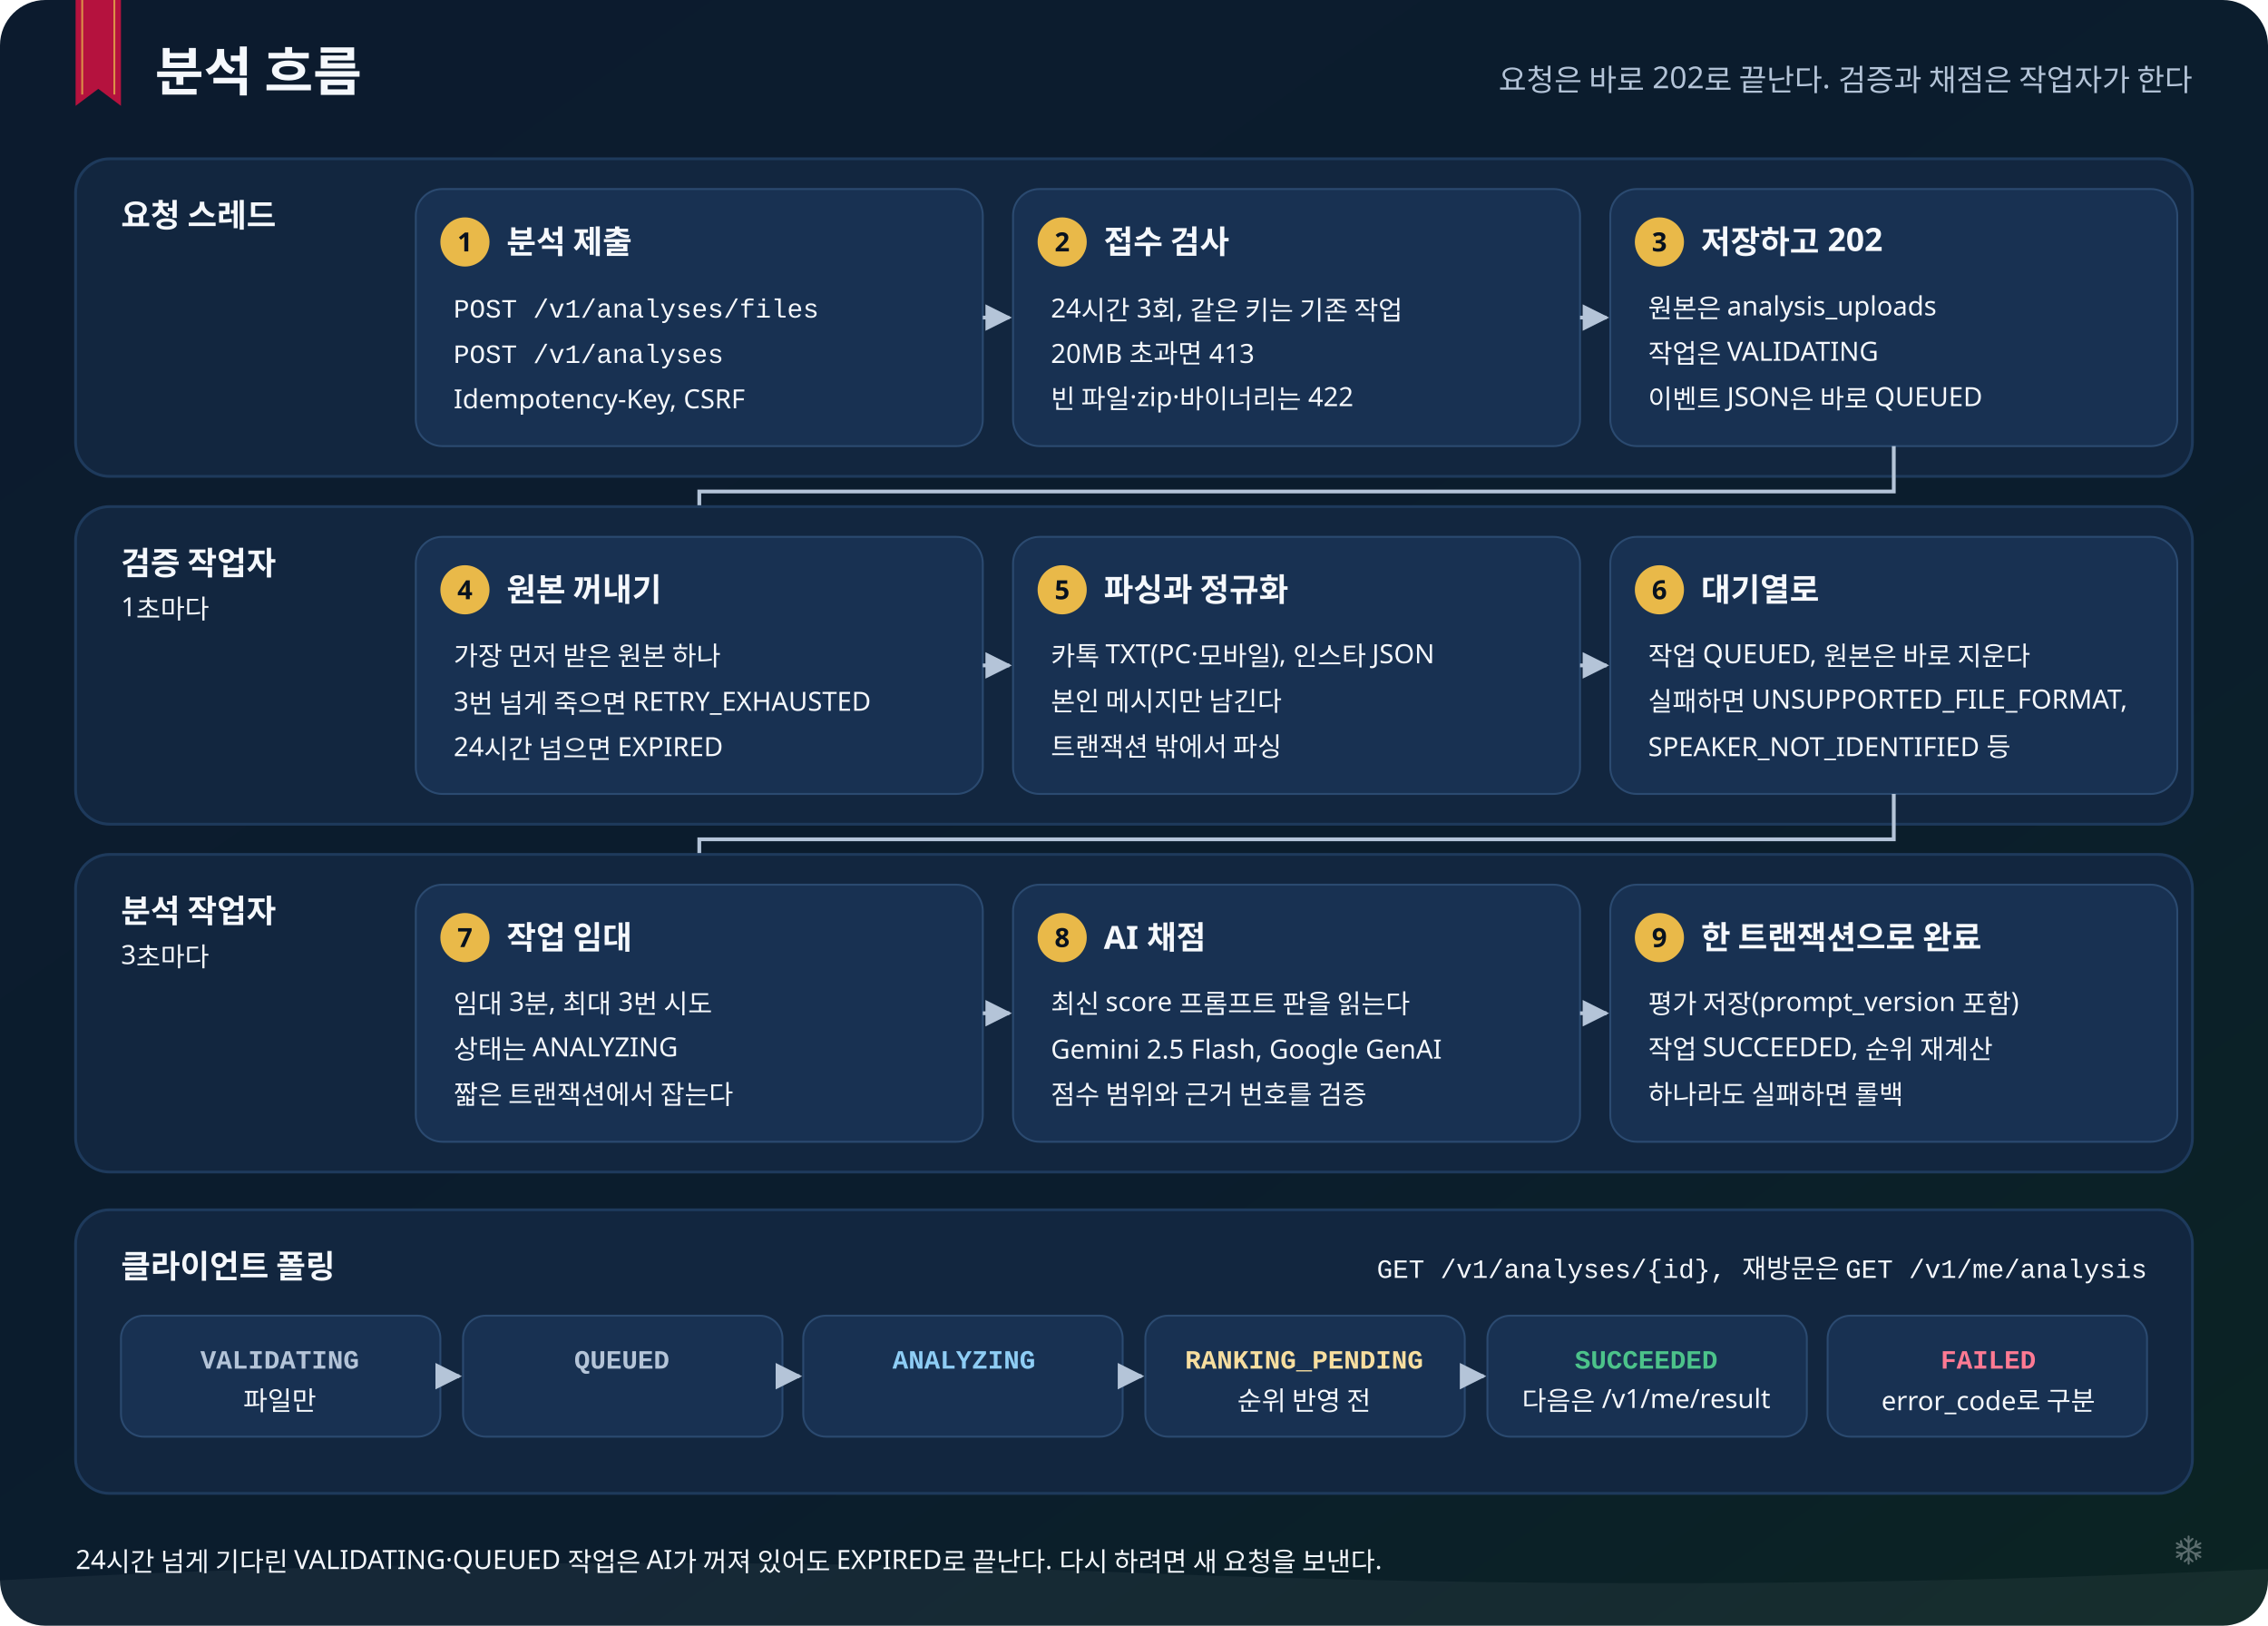
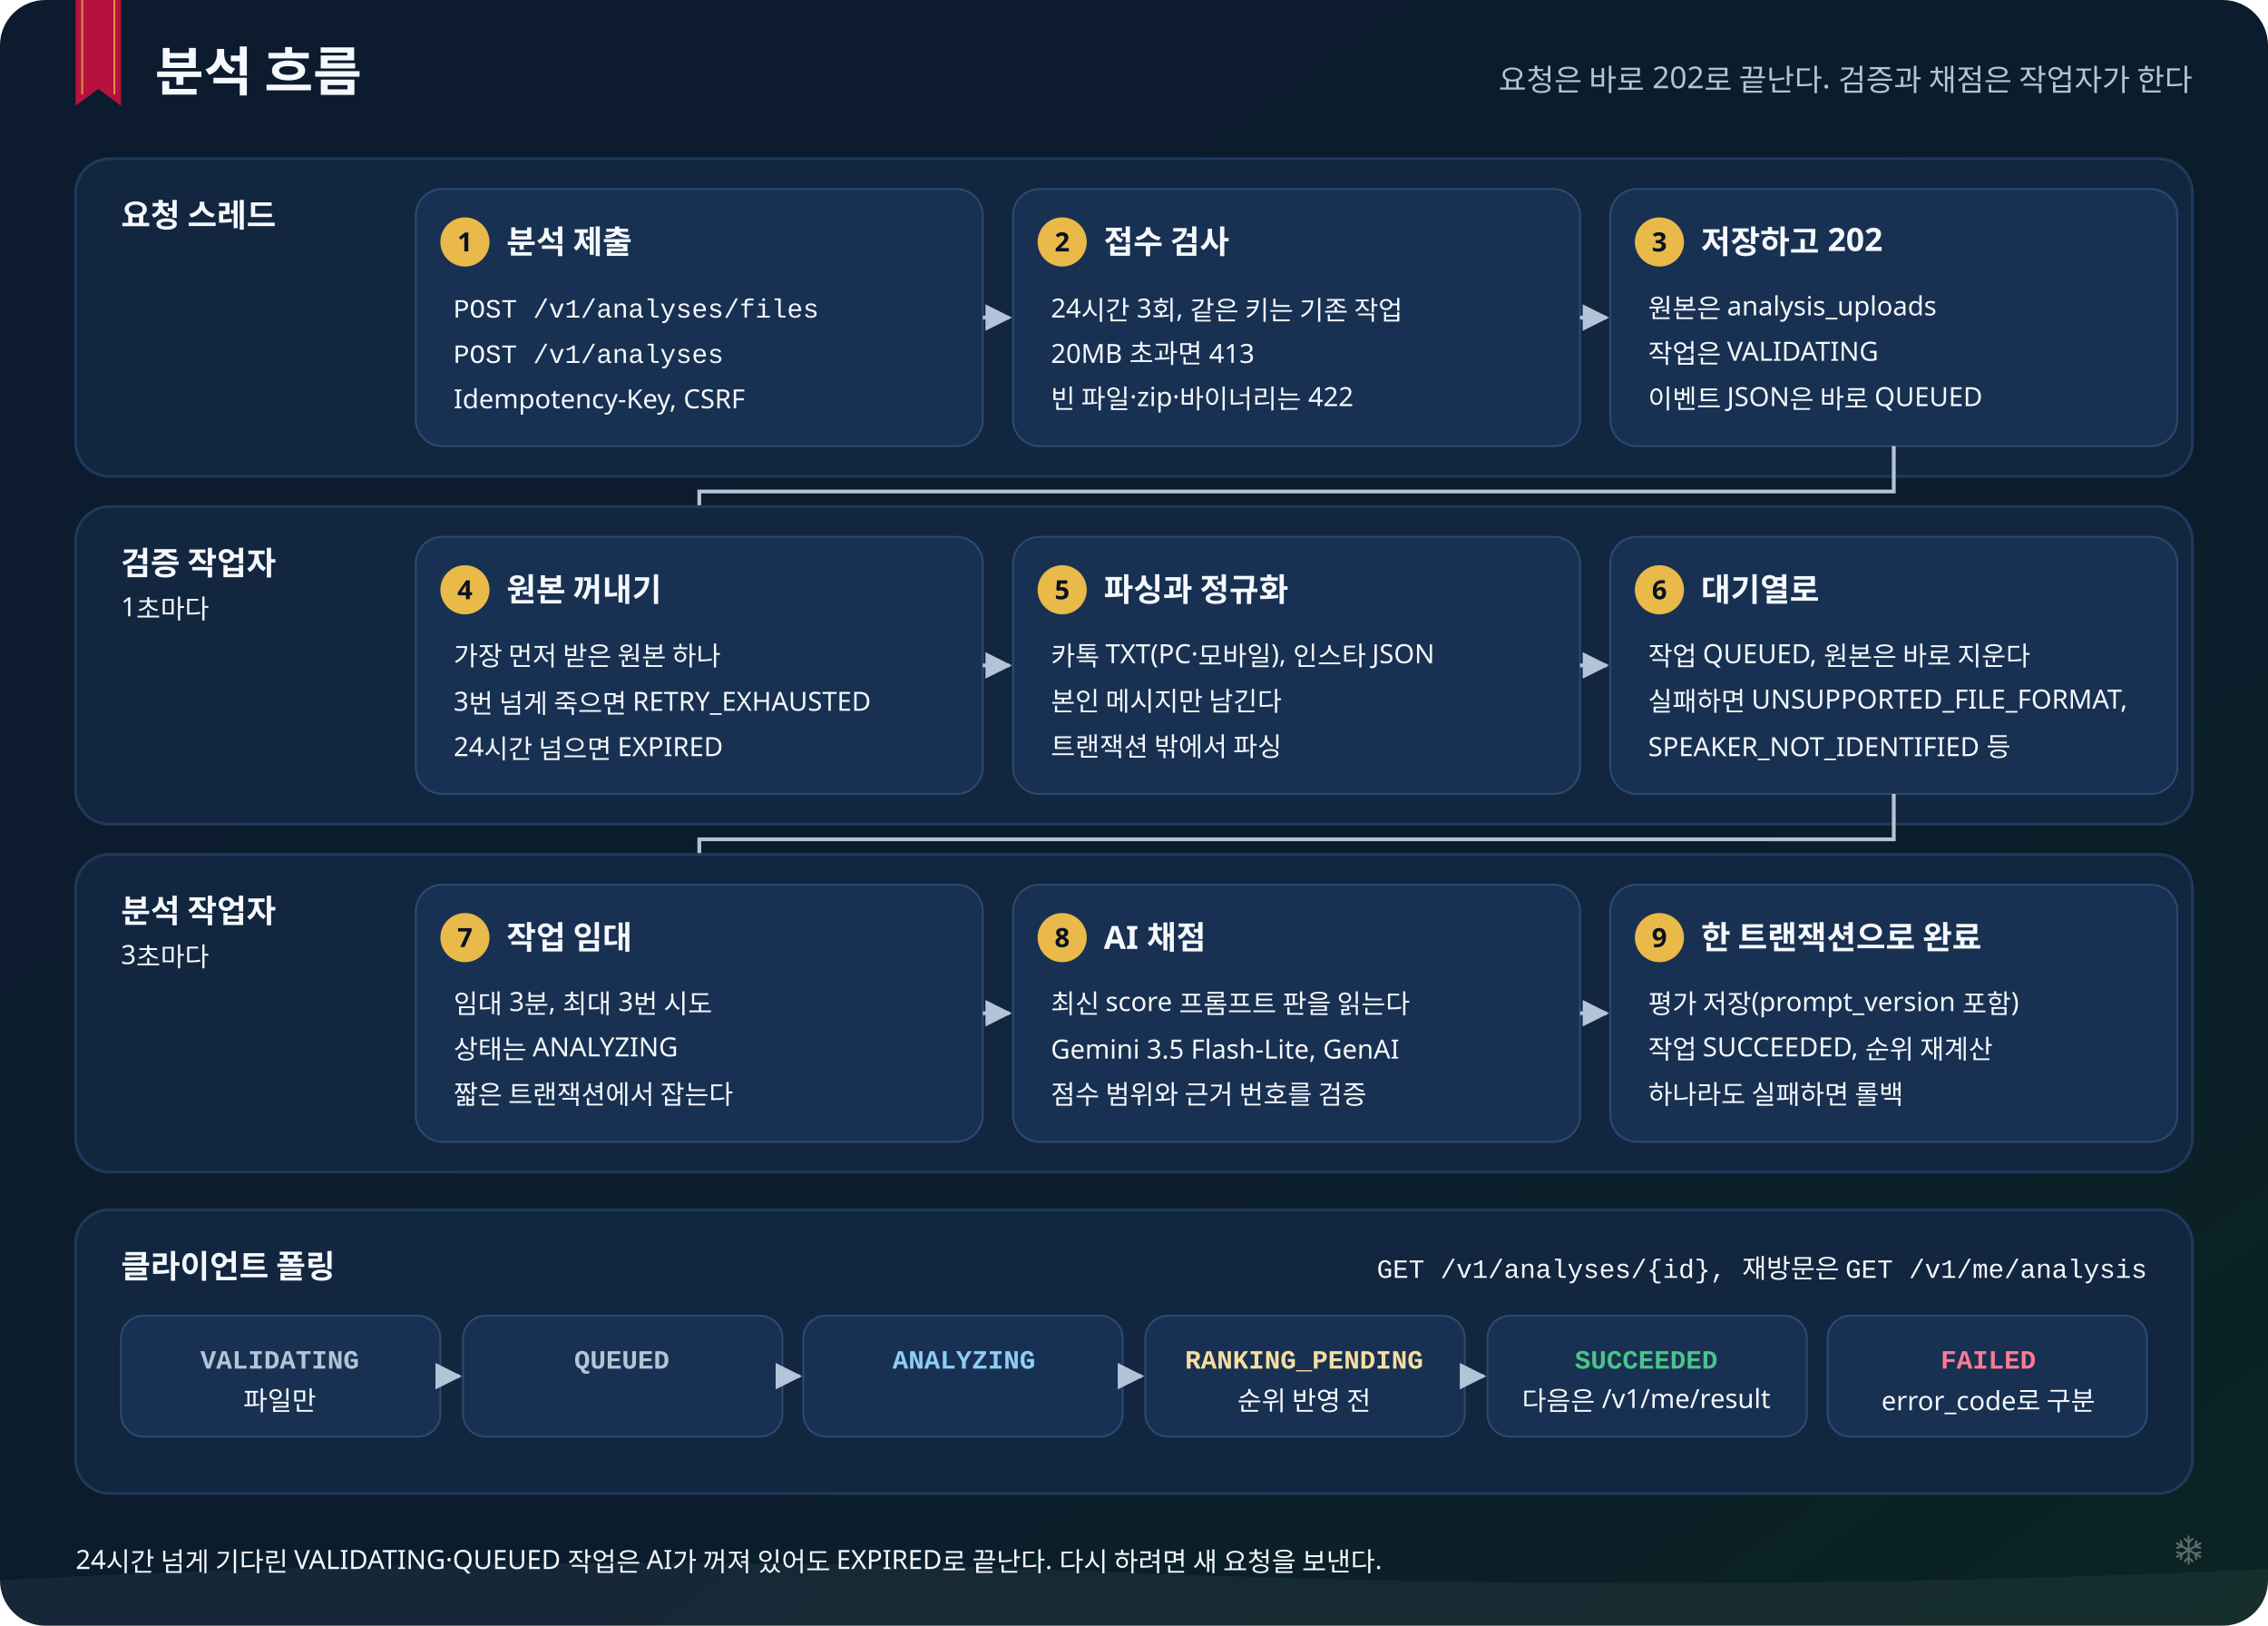
- <svg xmlns="http://www.w3.org/2000/svg" xmlns:xlink="http://www.w3.org/1999/xlink" viewBox="0 0 1200 860" width="1200" height="860" role="img" aria-label="분석 흐름: 1 분석 제출, 2 접수 검사, 3 저장하고 202, 4 원본 꺼내기, 5 파싱과 정규화, 6 대기열로, 7 작업 임대, 8 최신 프롬프트 판으로 Gemini 2.5 Flash 채점, 9 평가 저장과 순위 재계산을 한 트랜잭션으로. 클라이언트는 VALIDATING부터 SUCCEEDED까지 폴링한다">
+ <svg xmlns="http://www.w3.org/2000/svg" xmlns:xlink="http://www.w3.org/1999/xlink" viewBox="0 0 1200 860" width="1200" height="860" role="img" aria-label="분석 흐름: 1 분석 제출, 2 접수 검사, 3 저장하고 202, 4 원본 꺼내기, 5 파싱과 정규화, 6 대기열로, 7 작업 임대, 8 최신 프롬프트 판으로 Gemini 3.5 Flash-Lite 채점, 9 평가 저장과 순위 재계산을 한 트랜잭션으로. 클라이언트는 VALIDATING부터 SUCCEEDED까지 폴링한다">
  <defs>
    <linearGradient id="bg" x1="0" y1="0" x2="1" y2="1">
      <stop offset="0" stop-color="#0C1B2E" />
      <stop offset="0.62" stop-color="#0B1D2D" />
      <stop offset="1" stop-color="#0B2422" />
    </linearGradient>
    <marker id="arr" viewBox="0 0 10 10" refX="9" refY="5" markerWidth="7" markerHeight="7" orient="auto">
      <path d="M0,0 L10,5 L0,10 z" fill="#B4C4D8" />
    </marker>
    <marker id="arrLater" viewBox="0 0 10 10" refX="9" refY="5" markerWidth="7" markerHeight="7" orient="auto">
      <path d="M0,0 L10,5 L0,10 z" fill="#8DA3BE" />
    </marker>
    <symbol id="flake" viewBox="-10 -10 20 20" overflow="visible">
      <g fill="none" stroke-width="1.3" stroke-linecap="round">
        <g transform="rotate(0)">
          <path d="M0,-9 V9" />
          <path d="M-2.6,-7.4 L0,-5 L2.6,-7.4" />
          <path d="M-2.6,7.4 L0,5 L2.6,7.4" />
        </g>
        <g transform="rotate(60)">
          <path d="M0,-9 V9" />
          <path d="M-2.6,-7.4 L0,-5 L2.6,-7.4" />
          <path d="M-2.6,7.4 L0,5 L2.6,7.4" />
        </g>
        <g transform="rotate(120)">
          <path d="M0,-9 V9" />
          <path d="M-2.6,-7.4 L0,-5 L2.6,-7.4" />
          <path d="M-2.6,7.4 L0,5 L2.6,7.4" />
        </g>
      </g>
    </symbol>
    <style>
      text { font-family: 'Pretendard', 'Apple SD Gothic Neo', 'Malgun Gothic', 'Noto Sans KR', 'Segoe UI', system-ui, sans-serif; }
      text:not([fill]) { fill: #F5F8FC; }
      .card { fill: #12263F; stroke: #1E3A5C; stroke-width: 1.5; }
      .inner { fill: #183152; stroke: #2B4A70; stroke-width: 1; }
      .ghost { fill: #0C1B2E; stroke: #8DA3BE; stroke-width: 1.5; stroke-dasharray: 6 5; }
      .dev { fill: #0E3328; stroke: #134236; stroke-width: 1.5; }
      .h { font-size: 17px; font-weight: 700; }
      .s { font-size: 14px; fill: #B4C4D8; }
      .code { font-family: ui-monospace, 'SF Mono', 'D2Coding', Consolas, 'Liberation Mono', monospace; font-size: 14px; fill: #8ECDF5; }
      .line { stroke: #B4C4D8; stroke-width: 2; fill: none; }
      .later { stroke: #8DA3BE; stroke-width: 2; fill: none; stroke-dasharray: 6 5; }
      
    </style>
  </defs>
  <rect width="1200" height="860" rx="24" fill="url(#bg)" />
  <path d="M0,836 Q300,820 600,832 T1200,830 V836 A24,24 0 0 1 1176,860 H24 A24,24 0 0 1 0,836 z" fill="#F5F8FC" opacity="0.05" />
  <g fill="#F5F8FC">
    <circle cx="370" cy="566" r="1.5" opacity="0.46" />
    <circle cx="291" cy="200" r="0.9" opacity="0.31" />
    <circle cx="883" cy="119" r="1.3" opacity="0.3" />
    <circle cx="408" cy="362" r="1.6" opacity="0.4" />
    <circle cx="106" cy="236" r="0.9" opacity="0.47" />
    <circle cx="965" cy="664" r="1.6" opacity="0.44" />
  </g>
  <path d="M40,0 H64 V56 L52,47 L40,56 z" fill="#B5123E" />
  <path d="M43.5,0 V50 M60.5,0 V50" stroke="#E9B949" stroke-width="1" opacity="0.75" />
  <text x="82" y="48" font-size="28" font-weight="800">분석 흐름</text>
  <text x="1160" y="48" text-anchor="end" font-size="16" fill="#B4C4D8">요청은 바로 202로 끝난다. 검증과 채점은 작업자가 한다</text>
  <use href="#flake" xlink:href="#flake" x="1150" y="812" width="16" height="16" stroke="#F5F8FC" opacity="0.35" />
  <rect class="card" x="40" y="84" width="1120" height="168" rx="18" />
  <text x="64" y="120" class="h">요청 스레드</text>
  <rect class="inner" x="220" y="100" width="300" height="136" rx="14" />
  <circle cx="246" cy="128" r="13" fill="#E9B949" />
  <text x="246" y="133" text-anchor="middle" font-size="14" font-weight="800" fill="#08121F">1</text>
  <text x="268" y="134" class="h">분석 제출</text>
  <text x="240" y="168" class="code">POST /v1/analyses/files</text>
  <text x="240" y="192" class="code">POST /v1/analyses</text>
  <text x="240" y="216" class="s">Idempotency-Key, CSRF</text>
  <path class="line" d="M520,168 H534" marker-end="url(#arr)" />
  <rect class="inner" x="536" y="100" width="300" height="136" rx="14" />
  <circle cx="562" cy="128" r="13" fill="#E9B949" />
  <text x="562" y="133" text-anchor="middle" font-size="14" font-weight="800" fill="#08121F">2</text>
  <text x="584" y="134" class="h">접수 검사</text>
  <text x="556" y="168" class="s">24시간 3회, 같은 키는 기존 작업</text>
  <text x="556" y="192" class="s">20MB 초과면 413</text>
  <text x="556" y="216" class="s">빈 파일·zip·바이너리는 422</text>
  <path class="line" d="M836,168 H850" marker-end="url(#arr)" />
  <rect class="inner" x="852" y="100" width="300" height="136" rx="14" />
  <circle cx="878" cy="128" r="13" fill="#E9B949" />
  <text x="878" y="133" text-anchor="middle" font-size="14" font-weight="800" fill="#08121F">3</text>
  <text x="900" y="134" class="h">저장하고 202</text>
  <text x="872" y="168" class="s">원본은 analysis_uploads</text>
  <text x="872" y="192" class="s">작업은 VALIDATING</text>
  <text x="872" y="216" class="s">이벤트 JSON은 바로 QUEUED</text>
  <path class="line" d="M1002,236 V260 H370 V282" marker-end="url(#arr)" />
  <rect class="card" x="40" y="268" width="1120" height="168" rx="18" />
  <text x="64" y="304" class="h">검증 작업자</text>
  <text x="64" y="326" class="s">1초마다</text>
  <rect class="inner" x="220" y="284" width="300" height="136" rx="14" />
  <circle cx="246" cy="312" r="13" fill="#E9B949" />
  <text x="246" y="317" text-anchor="middle" font-size="14" font-weight="800" fill="#08121F">4</text>
  <text x="268" y="318" class="h">원본 꺼내기</text>
  <text x="240" y="352" class="s">가장 먼저 받은 원본 하나</text>
  <text x="240" y="376" class="s">3번 넘게 죽으면 RETRY_EXHAUSTED</text>
  <text x="240" y="400" class="s">24시간 넘으면 EXPIRED</text>
  <path class="line" d="M520,352 H534" marker-end="url(#arr)" />
  <rect class="inner" x="536" y="284" width="300" height="136" rx="14" />
  <circle cx="562" cy="312" r="13" fill="#E9B949" />
  <text x="562" y="317" text-anchor="middle" font-size="14" font-weight="800" fill="#08121F">5</text>
  <text x="584" y="318" class="h">파싱과 정규화</text>
  <text x="556" y="352" class="s">카톡 TXT(PC·모바일), 인스타 JSON</text>
  <text x="556" y="376" class="s">본인 메시지만 남긴다</text>
  <text x="556" y="400" class="s">트랜잭션 밖에서 파싱</text>
  <path class="line" d="M836,352 H850" marker-end="url(#arr)" />
  <rect class="inner" x="852" y="284" width="300" height="136" rx="14" />
  <circle cx="878" cy="312" r="13" fill="#E9B949" />
  <text x="878" y="317" text-anchor="middle" font-size="14" font-weight="800" fill="#08121F">6</text>
  <text x="900" y="318" class="h">대기열로</text>
  <text x="872" y="352" class="s">작업 QUEUED, 원본은 바로 지운다</text>
  <text x="872" y="376" class="s">실패하면 UNSUPPORTED_FILE_FORMAT,</text>
  <text x="872" y="400" class="s">SPEAKER_NOT_IDENTIFIED 등</text>
  <path class="line" d="M1002,420 V444 H370 V466" marker-end="url(#arr)" />
  <rect class="card" x="40" y="452" width="1120" height="168" rx="18" />
  <text x="64" y="488" class="h">분석 작업자</text>
  <text x="64" y="510" class="s">3초마다</text>
  <rect class="inner" x="220" y="468" width="300" height="136" rx="14" />
  <circle cx="246" cy="496" r="13" fill="#E9B949" />
  <text x="246" y="501" text-anchor="middle" font-size="14" font-weight="800" fill="#08121F">7</text>
  <text x="268" y="502" class="h">작업 임대</text>
  <text x="240" y="536" class="s">임대 3분, 최대 3번 시도</text>
  <text x="240" y="560" class="s">상태는 ANALYZING</text>
  <text x="240" y="584" class="s">짧은 트랜잭션에서 잡는다</text>
  <path class="line" d="M520,536 H534" marker-end="url(#arr)" />
  <rect class="inner" x="536" y="468" width="300" height="136" rx="14" />
  <circle cx="562" cy="496" r="13" fill="#E9B949" />
  <text x="562" y="501" text-anchor="middle" font-size="14" font-weight="800" fill="#08121F">8</text>
  <text x="584" y="502" class="h">AI 채점</text>
  <text x="556" y="536" class="s">최신 score 프롬프트 판을 읽는다</text>
-   <text x="556" y="560" class="s">Gemini 2.5 Flash, Google GenAI</text>
+   <text x="556" y="560" class="s">Gemini 3.5 Flash-Lite, GenAI</text>
  <text x="556" y="584" class="s">점수 범위와 근거 번호를 검증</text>
  <path class="line" d="M836,536 H850" marker-end="url(#arr)" />
  <rect class="inner" x="852" y="468" width="300" height="136" rx="14" />
  <circle cx="878" cy="496" r="13" fill="#E9B949" />
  <text x="878" y="501" text-anchor="middle" font-size="14" font-weight="800" fill="#08121F">9</text>
  <text x="900" y="502" class="h">한 트랜잭션으로 완료</text>
  <text x="872" y="536" class="s">평가 저장(prompt_version 포함)</text>
  <text x="872" y="560" class="s">작업 SUCCEEDED, 순위 재계산</text>
  <text x="872" y="584" class="s">하나라도 실패하면 롤백</text>
  <rect class="card" x="40" y="640" width="1120" height="150" rx="18" />
  <text x="64" y="676" class="h">클라이언트 폴링</text>
  <text x="1136" y="676" class="code" text-anchor="end">GET /v1/analyses/{id}, 재방문은 GET /v1/me/analysis</text>
  <rect class="inner" x="64" y="696" width="169" height="64" rx="12" stroke="#B4C4D8" />
  <text x="148" y="724" text-anchor="middle" style="font-family: ui-monospace, 'SF Mono', 'D2Coding', Consolas, 'Liberation Mono', monospace;" font-size="14" font-weight="700" fill="#B4C4D8">VALIDATING</text>
  <text x="148" y="746" class="s" text-anchor="middle">파일만</text>
  <path class="line" d="M233,728 H243" marker-end="url(#arr)" />
  <rect class="inner" x="245" y="696" width="169" height="64" rx="12" stroke="#B4C4D8" />
  <text x="329" y="724" text-anchor="middle" style="font-family: ui-monospace, 'SF Mono', 'D2Coding', Consolas, 'Liberation Mono', monospace;" font-size="14" font-weight="700" fill="#B4C4D8">QUEUED</text>
  <path class="line" d="M413,728 H423" marker-end="url(#arr)" />
  <rect class="inner" x="425" y="696" width="169" height="64" rx="12" stroke="#8ECDF5" />
  <text x="510" y="724" text-anchor="middle" style="font-family: ui-monospace, 'SF Mono', 'D2Coding', Consolas, 'Liberation Mono', monospace;" font-size="14" font-weight="700" fill="#8ECDF5">ANALYZING</text>
  <path class="line" d="M594,728 H604" marker-end="url(#arr)" />
  <rect class="inner" x="606" y="696" width="169" height="64" rx="12" stroke="#F7DE9F" />
  <text x="690" y="724" text-anchor="middle" style="font-family: ui-monospace, 'SF Mono', 'D2Coding', Consolas, 'Liberation Mono', monospace;" font-size="14" font-weight="700" fill="#F7DE9F">RANKING_PENDING</text>
  <text x="690" y="746" class="s" text-anchor="middle">순위 반영 전</text>
  <path class="line" d="M775,728 H785" marker-end="url(#arr)" />
  <rect class="inner" x="787" y="696" width="169" height="64" rx="12" stroke="#4CC38A" />
  <text x="871" y="724" text-anchor="middle" style="font-family: ui-monospace, 'SF Mono', 'D2Coding', Consolas, 'Liberation Mono', monospace;" font-size="14" font-weight="700" fill="#4CC38A">SUCCEEDED</text>
  <text x="871" y="746" class="s" text-anchor="middle">다음은 /v1/me/result</text>
  <rect class="inner" x="967" y="696" width="169" height="64" rx="12" stroke="#FF7A93" />
  <text x="1052" y="724" text-anchor="middle" style="font-family: ui-monospace, 'SF Mono', 'D2Coding', Consolas, 'Liberation Mono', monospace;" font-size="14" font-weight="700" fill="#FF7A93">FAILED</text>
  <text x="1052" y="746" class="s" text-anchor="middle">error_code로 구분</text>
  <text x="40" y="830" class="s">24시간 넘게 기다린 VALIDATING·QUEUED 작업은 AI가 꺼져 있어도 EXPIRED로 끝난다. 다시 하려면 새 요청을 보낸다.</text>
</svg>
